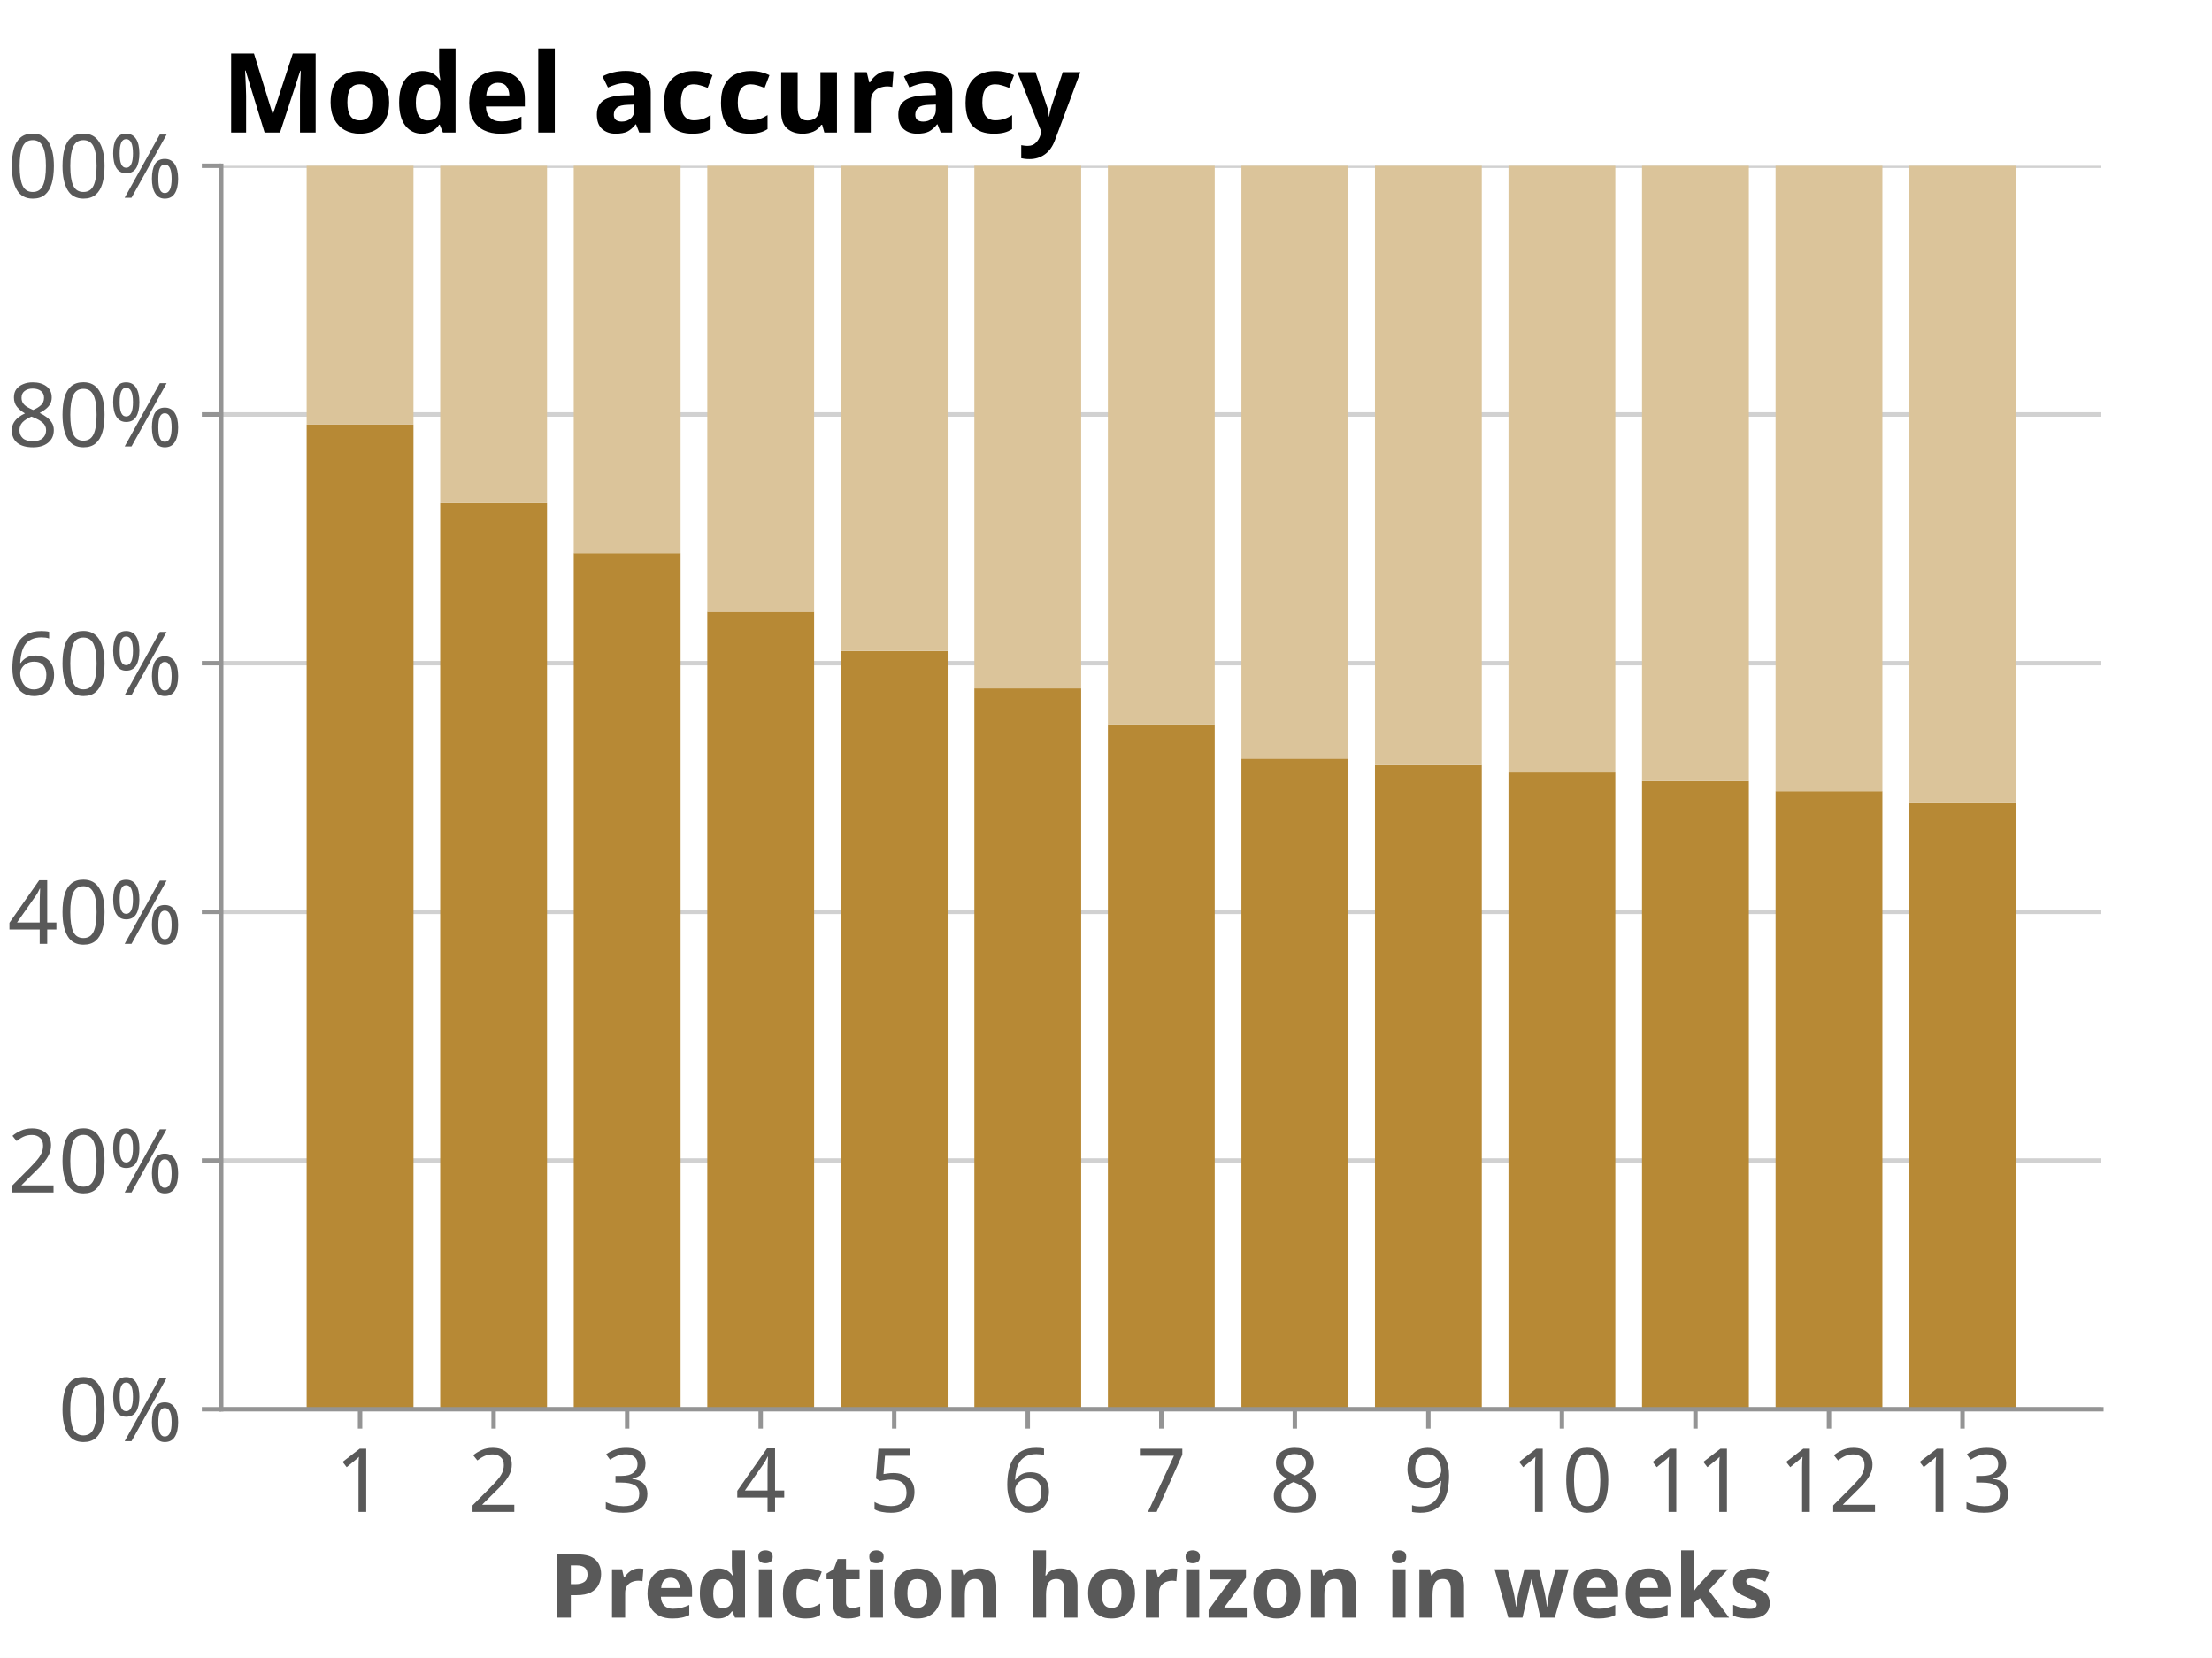
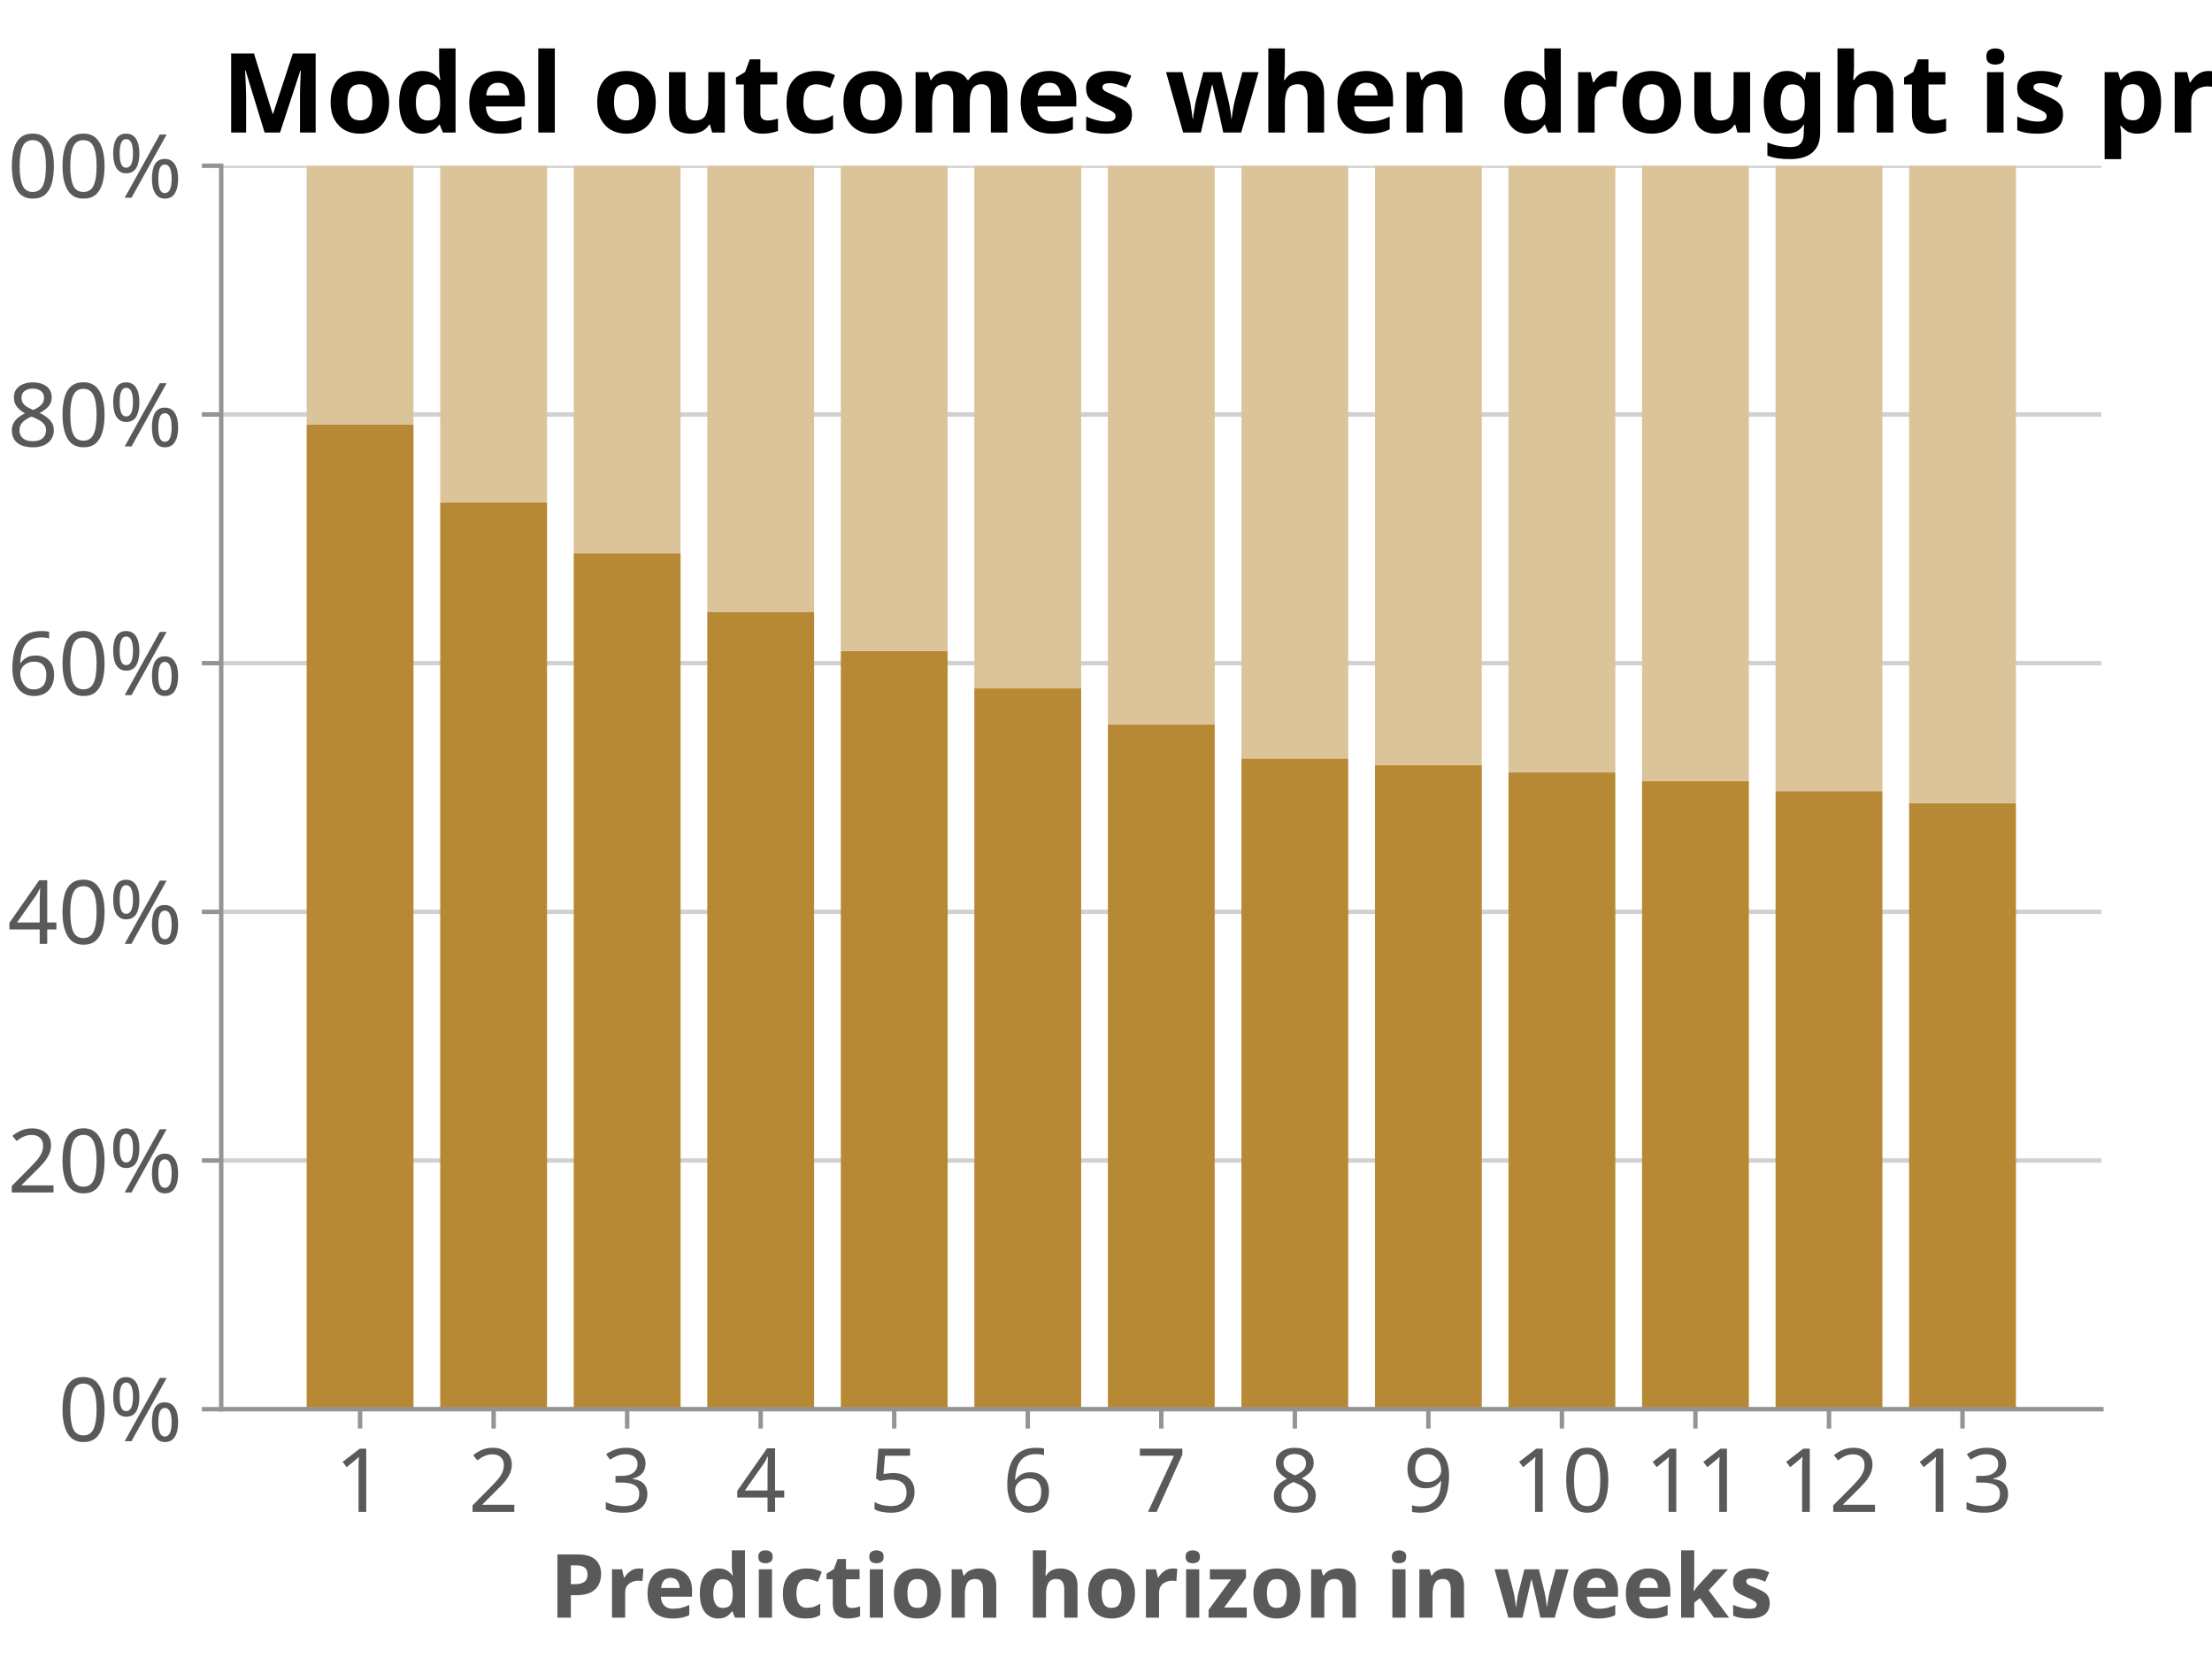
<svg xmlns="http://www.w3.org/2000/svg" xmlns:xlink="http://www.w3.org/1999/xlink" width="399.6px" height="299.52px" viewBox="0 0 399.6 299.52" version="1.1">
  <defs>
    <style type="text/css">*{stroke-linejoin: round; stroke-linecap: butt}</style>
  </defs>
  <g id="figure-forecast_truefalse_summary-yd">
    <g id="patch_1">
      <path d="M 0 299.52  L 399.6 299.52  L 399.6 0  L 0 0  z " style="fill: #ffffff" />
    </g>
    <g id="axis-forecast_truefalse_summary-yd">
      <g id="patch_2">
        <path d="M 39.96 254.592  L 379.62 254.592  L 379.62 29.952  L 39.96 29.952  z " style="fill: #ffffff" />
      </g>
      <g id="matplotlib.axis_1">
        <g id="xtick_1">
          <g id="line2d_1">
            <defs>
-               <path id="maf6e5c294e" d="M 0 0  L 0 3.5  " style="stroke: #949494; stroke-width: 0.8" />
+               <path id="m853870d1bb" d="M 0 0  L 0 3.5  " style="stroke: #949494; stroke-width: 0.8" />
            </defs>
            <g>
-               <use xlink:href="#maf6e5c294e" x="65.049" y="254.592" style="fill: #949494; stroke: #949494; stroke-width: 0.8" />
+               <use xlink:href="#m853870d1bb" x="65.049" y="254.592" style="fill: #949494; stroke: #949494; stroke-width: 0.8" />
            </g>
          </g>
          <g id="text_1">
            <text style="font-weight: 300; font-size: 16px; font-family: 'Source Sans 3', sans-serif; text-anchor: middle; fill: #595959" x="65.049" y="273.144" transform="rotate(-0 65.04852 273.1445)">1</text>
          </g>
        </g>
        <g id="xtick_2">
          <g id="line2d_2">
            <g>
-               <use xlink:href="#maf6e5c294e" x="89.172" y="254.592" style="fill: #949494; stroke: #949494; stroke-width: 0.8" />
+               <use xlink:href="#m853870d1bb" x="89.172" y="254.592" style="fill: #949494; stroke: #949494; stroke-width: 0.8" />
            </g>
          </g>
          <g id="text_2">
            <text style="font-weight: 300; font-size: 16px; font-family: 'Source Sans 3', sans-serif; text-anchor: middle; fill: #595959" x="89.172" y="273.144" transform="rotate(-0 89.1721 273.1445)">2</text>
          </g>
        </g>
        <g id="xtick_3">
          <g id="line2d_3">
            <g>
-               <use xlink:href="#maf6e5c294e" x="113.296" y="254.592" style="fill: #949494; stroke: #949494; stroke-width: 0.8" />
+               <use xlink:href="#m853870d1bb" x="113.296" y="254.592" style="fill: #949494; stroke: #949494; stroke-width: 0.8" />
            </g>
          </g>
          <g id="text_3">
            <text style="font-weight: 300; font-size: 16px; font-family: 'Source Sans 3', sans-serif; text-anchor: middle; fill: #595959" x="113.296" y="273.144" transform="rotate(-0 113.2957 273.1445)">3</text>
          </g>
        </g>
        <g id="xtick_4">
          <g id="line2d_4">
            <g>
-               <use xlink:href="#maf6e5c294e" x="137.419" y="254.592" style="fill: #949494; stroke: #949494; stroke-width: 0.8" />
+               <use xlink:href="#m853870d1bb" x="137.419" y="254.592" style="fill: #949494; stroke: #949494; stroke-width: 0.8" />
            </g>
          </g>
          <g id="text_4">
            <text style="font-weight: 300; font-size: 16px; font-family: 'Source Sans 3', sans-serif; text-anchor: middle; fill: #595959" x="137.419" y="273.144" transform="rotate(-0 137.4193 273.1445)">4</text>
          </g>
        </g>
        <g id="xtick_5">
          <g id="line2d_5">
            <g>
-               <use xlink:href="#maf6e5c294e" x="161.543" y="254.592" style="fill: #949494; stroke: #949494; stroke-width: 0.8" />
+               <use xlink:href="#m853870d1bb" x="161.543" y="254.592" style="fill: #949494; stroke: #949494; stroke-width: 0.8" />
            </g>
          </g>
          <g id="text_5">
            <text style="font-weight: 300; font-size: 16px; font-family: 'Source Sans 3', sans-serif; text-anchor: middle; fill: #595959" x="161.543" y="273.144" transform="rotate(-0 161.5428 273.1445)">5</text>
          </g>
        </g>
        <g id="xtick_6">
          <g id="line2d_6">
            <g>
-               <use xlink:href="#maf6e5c294e" x="185.666" y="254.592" style="fill: #949494; stroke: #949494; stroke-width: 0.8" />
+               <use xlink:href="#m853870d1bb" x="185.666" y="254.592" style="fill: #949494; stroke: #949494; stroke-width: 0.8" />
            </g>
          </g>
          <g id="text_6">
            <text style="font-weight: 300; font-size: 16px; font-family: 'Source Sans 3', sans-serif; text-anchor: middle; fill: #595959" x="185.666" y="273.144" transform="rotate(-0 185.6664 273.1445)">6</text>
          </g>
        </g>
        <g id="xtick_7">
          <g id="line2d_7">
            <g>
-               <use xlink:href="#maf6e5c294e" x="209.79" y="254.592" style="fill: #949494; stroke: #949494; stroke-width: 0.8" />
+               <use xlink:href="#m853870d1bb" x="209.79" y="254.592" style="fill: #949494; stroke: #949494; stroke-width: 0.8" />
            </g>
          </g>
          <g id="text_7">
            <text style="font-weight: 300; font-size: 16px; font-family: 'Source Sans 3', sans-serif; text-anchor: middle; fill: #595959" x="209.79" y="273.144" transform="rotate(-0 209.79 273.1445)">7</text>
          </g>
        </g>
        <g id="xtick_8">
          <g id="line2d_8">
            <g>
-               <use xlink:href="#maf6e5c294e" x="233.914" y="254.592" style="fill: #949494; stroke: #949494; stroke-width: 0.8" />
+               <use xlink:href="#m853870d1bb" x="233.914" y="254.592" style="fill: #949494; stroke: #949494; stroke-width: 0.8" />
            </g>
          </g>
          <g id="text_8">
            <text style="font-weight: 300; font-size: 16px; font-family: 'Source Sans 3', sans-serif; text-anchor: middle; fill: #595959" x="233.914" y="273.144" transform="rotate(-0 233.9136 273.1445)">8</text>
          </g>
        </g>
        <g id="xtick_9">
          <g id="line2d_9">
            <g>
-               <use xlink:href="#maf6e5c294e" x="258.037" y="254.592" style="fill: #949494; stroke: #949494; stroke-width: 0.8" />
+               <use xlink:href="#m853870d1bb" x="258.037" y="254.592" style="fill: #949494; stroke: #949494; stroke-width: 0.8" />
            </g>
          </g>
          <g id="text_9">
            <text style="font-weight: 300; font-size: 16px; font-family: 'Source Sans 3', sans-serif; text-anchor: middle; fill: #595959" x="258.037" y="273.144" transform="rotate(-0 258.0372 273.1445)">9</text>
          </g>
        </g>
        <g id="xtick_10">
          <g id="line2d_10">
            <g>
-               <use xlink:href="#maf6e5c294e" x="282.161" y="254.592" style="fill: #949494; stroke: #949494; stroke-width: 0.8" />
+               <use xlink:href="#m853870d1bb" x="282.161" y="254.592" style="fill: #949494; stroke: #949494; stroke-width: 0.8" />
            </g>
          </g>
          <g id="text_10">
            <text style="font-weight: 300; font-size: 16px; font-family: 'Source Sans 3', sans-serif; text-anchor: middle; fill: #595959" x="282.161" y="273.144" transform="rotate(-0 282.1607 273.1445)">10</text>
          </g>
        </g>
        <g id="xtick_11">
          <g id="line2d_11">
            <g>
-               <use xlink:href="#maf6e5c294e" x="306.284" y="254.592" style="fill: #949494; stroke: #949494; stroke-width: 0.8" />
+               <use xlink:href="#m853870d1bb" x="306.284" y="254.592" style="fill: #949494; stroke: #949494; stroke-width: 0.8" />
            </g>
          </g>
          <g id="text_11">
            <text style="font-weight: 300; font-size: 16px; font-family: 'Source Sans 3', sans-serif; text-anchor: middle; fill: #595959" x="306.284" y="273.144" transform="rotate(-0 306.2843 273.1445)">11</text>
          </g>
        </g>
        <g id="xtick_12">
          <g id="line2d_12">
            <g>
-               <use xlink:href="#maf6e5c294e" x="330.408" y="254.592" style="fill: #949494; stroke: #949494; stroke-width: 0.8" />
+               <use xlink:href="#m853870d1bb" x="330.408" y="254.592" style="fill: #949494; stroke: #949494; stroke-width: 0.8" />
            </g>
          </g>
          <g id="text_12">
            <text style="font-weight: 300; font-size: 16px; font-family: 'Source Sans 3', sans-serif; text-anchor: middle; fill: #595959" x="330.408" y="273.144" transform="rotate(-0 330.4079 273.1445)">12</text>
          </g>
        </g>
        <g id="xtick_13">
          <g id="line2d_13">
            <g>
-               <use xlink:href="#maf6e5c294e" x="354.531" y="254.592" style="fill: #949494; stroke: #949494; stroke-width: 0.8" />
+               <use xlink:href="#m853870d1bb" x="354.531" y="254.592" style="fill: #949494; stroke: #949494; stroke-width: 0.8" />
            </g>
          </g>
          <g id="text_13">
            <text style="font-weight: 300; font-size: 16px; font-family: 'Source Sans 3', sans-serif; text-anchor: middle; fill: #595959" x="354.531" y="273.144" transform="rotate(-0 354.5315 273.1445)">13</text>
          </g>
        </g>
        <g id="text_14">
          <text style="font-weight: 600; font-size: 16px; font-family: 'Source Sans 3', sans-serif; text-anchor: middle; fill: #595959" x="209.79" y="292.25" transform="rotate(-0 209.79 292.2495)">Prediction horizon in weeks</text>
        </g>
      </g>
      <g id="matplotlib.axis_2">
        <g id="ytick_1">
          <g id="line2d_14">
-             <path d="M 39.96 254.592  L 379.62 254.592  " clip-path="url(#pb2f98055b2)" style="fill: none; stroke: #d1d1d1; stroke-width: 0.8; stroke-linecap: square" />
+             <path d="M 39.96 254.592  L 379.62 254.592  " clip-path="url(#pb4a1f0c5cb)" style="fill: none; stroke: #d1d1d1; stroke-width: 0.8; stroke-linecap: square" />
          </g>
          <g id="line2d_15">
            <defs>
-               <path id="m9dbbdf51d5" d="M 0 0  L -3.5 0  " style="stroke: #949494; stroke-width: 0.8" />
+               <path id="m4175605f63" d="M 0 0  L -3.5 0  " style="stroke: #949494; stroke-width: 0.8" />
            </defs>
            <g>
-               <use xlink:href="#m9dbbdf51d5" x="39.96" y="254.592" style="fill: #949494; stroke: #949494; stroke-width: 0.8" />
+               <use xlink:href="#m4175605f63" x="39.96" y="254.592" style="fill: #949494; stroke: #949494; stroke-width: 0.8" />
            </g>
          </g>
          <g id="text_15">
            <text style="font-weight: 300; font-size: 16px; font-family: 'Source Sans 3', sans-serif; text-anchor: end; fill: #595959" x="32.96" y="260.368" transform="rotate(-0 32.96 260.3682)">0%</text>
          </g>
        </g>
        <g id="ytick_2">
          <g id="line2d_16">
-             <path d="M 39.96 209.664  L 379.62 209.664  " clip-path="url(#pb2f98055b2)" style="fill: none; stroke: #d1d1d1; stroke-width: 0.8; stroke-linecap: square" />
+             <path d="M 39.96 209.664  L 379.62 209.664  " clip-path="url(#pb4a1f0c5cb)" style="fill: none; stroke: #d1d1d1; stroke-width: 0.8; stroke-linecap: square" />
          </g>
          <g id="line2d_17">
            <g>
-               <use xlink:href="#m9dbbdf51d5" x="39.96" y="209.664" style="fill: #949494; stroke: #949494; stroke-width: 0.8" />
+               <use xlink:href="#m4175605f63" x="39.96" y="209.664" style="fill: #949494; stroke: #949494; stroke-width: 0.8" />
            </g>
          </g>
          <g id="text_16">
            <text style="font-weight: 300; font-size: 16px; font-family: 'Source Sans 3', sans-serif; text-anchor: end; fill: #595959" x="32.96" y="215.44" transform="rotate(-0 32.96 215.4402)">20%</text>
          </g>
        </g>
        <g id="ytick_3">
          <g id="line2d_18">
-             <path d="M 39.96 164.736  L 379.62 164.736  " clip-path="url(#pb2f98055b2)" style="fill: none; stroke: #d1d1d1; stroke-width: 0.8; stroke-linecap: square" />
+             <path d="M 39.96 164.736  L 379.62 164.736  " clip-path="url(#pb4a1f0c5cb)" style="fill: none; stroke: #d1d1d1; stroke-width: 0.8; stroke-linecap: square" />
          </g>
          <g id="line2d_19">
            <g>
-               <use xlink:href="#m9dbbdf51d5" x="39.96" y="164.736" style="fill: #949494; stroke: #949494; stroke-width: 0.8" />
+               <use xlink:href="#m4175605f63" x="39.96" y="164.736" style="fill: #949494; stroke: #949494; stroke-width: 0.8" />
            </g>
          </g>
          <g id="text_17">
            <text style="font-weight: 300; font-size: 16px; font-family: 'Source Sans 3', sans-serif; text-anchor: end; fill: #595959" x="32.96" y="170.512" transform="rotate(-0 32.96 170.5122)">40%</text>
          </g>
        </g>
        <g id="ytick_4">
          <g id="line2d_20">
-             <path d="M 39.96 119.808  L 379.62 119.808  " clip-path="url(#pb2f98055b2)" style="fill: none; stroke: #d1d1d1; stroke-width: 0.8; stroke-linecap: square" />
+             <path d="M 39.96 119.808  L 379.62 119.808  " clip-path="url(#pb4a1f0c5cb)" style="fill: none; stroke: #d1d1d1; stroke-width: 0.8; stroke-linecap: square" />
          </g>
          <g id="line2d_21">
            <g>
-               <use xlink:href="#m9dbbdf51d5" x="39.96" y="119.808" style="fill: #949494; stroke: #949494; stroke-width: 0.8" />
+               <use xlink:href="#m4175605f63" x="39.96" y="119.808" style="fill: #949494; stroke: #949494; stroke-width: 0.8" />
            </g>
          </g>
          <g id="text_18">
            <text style="font-weight: 300; font-size: 16px; font-family: 'Source Sans 3', sans-serif; text-anchor: end; fill: #595959" x="32.96" y="125.584" transform="rotate(-0 32.96 125.5842)">60%</text>
          </g>
        </g>
        <g id="ytick_5">
          <g id="line2d_22">
-             <path d="M 39.96 74.88  L 379.62 74.88  " clip-path="url(#pb2f98055b2)" style="fill: none; stroke: #d1d1d1; stroke-width: 0.8; stroke-linecap: square" />
+             <path d="M 39.96 74.88  L 379.62 74.88  " clip-path="url(#pb4a1f0c5cb)" style="fill: none; stroke: #d1d1d1; stroke-width: 0.8; stroke-linecap: square" />
          </g>
          <g id="line2d_23">
            <g>
-               <use xlink:href="#m9dbbdf51d5" x="39.96" y="74.88" style="fill: #949494; stroke: #949494; stroke-width: 0.8" />
+               <use xlink:href="#m4175605f63" x="39.96" y="74.88" style="fill: #949494; stroke: #949494; stroke-width: 0.8" />
            </g>
          </g>
          <g id="text_19">
            <text style="font-weight: 300; font-size: 16px; font-family: 'Source Sans 3', sans-serif; text-anchor: end; fill: #595959" x="32.96" y="80.656" transform="rotate(-0 32.96 80.65625)">80%</text>
          </g>
        </g>
        <g id="ytick_6">
          <g id="line2d_24">
-             <path d="M 39.96 29.952  L 379.62 29.952  " clip-path="url(#pb2f98055b2)" style="fill: none; stroke: #d1d1d1; stroke-width: 0.8; stroke-linecap: square" />
+             <path d="M 39.96 29.952  L 379.62 29.952  " clip-path="url(#pb4a1f0c5cb)" style="fill: none; stroke: #d1d1d1; stroke-width: 0.8; stroke-linecap: square" />
          </g>
          <g id="line2d_25">
            <g>
-               <use xlink:href="#m9dbbdf51d5" x="39.96" y="29.952" style="fill: #949494; stroke: #949494; stroke-width: 0.8" />
+               <use xlink:href="#m4175605f63" x="39.96" y="29.952" style="fill: #949494; stroke: #949494; stroke-width: 0.8" />
            </g>
          </g>
          <g id="text_20">
            <text style="font-weight: 300; font-size: 16px; font-family: 'Source Sans 3', sans-serif; text-anchor: end; fill: #595959" x="32.96" y="35.728" transform="rotate(-0 32.96 35.72825)">100%</text>
          </g>
        </g>
      </g>
      <g id="FillBetweenPolyCollection_1">
-         <path d="M 55.399 254.592  L 55.399 76.711  L 74.698 76.711  L 74.698 254.592  L 74.698 254.592  L 55.399 254.592  z " clip-path="url(#pb2f98055b2)" style="fill: #b78935" />
+         <path d="M 55.399 254.592  L 55.399 76.711  L 74.698 76.711  L 74.698 254.592  L 74.698 254.592  L 55.399 254.592  z " clip-path="url(#pb4a1f0c5cb)" style="fill: #b78935" />
      </g>
      <g id="FillBetweenPolyCollection_2">
-         <path d="M 55.399 76.711  L 55.399 29.952  L 74.698 29.952  L 74.698 76.711  L 74.698 76.711  L 55.399 76.711  z " clip-path="url(#pb2f98055b2)" style="fill: #dbc49a" />
+         <path d="M 55.399 76.711  L 55.399 29.952  L 74.698 29.952  L 74.698 76.711  L 74.698 76.711  L 55.399 76.711  z " clip-path="url(#pb4a1f0c5cb)" style="fill: #dbc49a" />
      </g>
      <g id="FillBetweenPolyCollection_3">
-         <path d="M 79.523 254.592  L 79.523 90.766  L 98.822 90.766  L 98.822 254.592  L 98.822 254.592  L 79.523 254.592  z " clip-path="url(#pb2f98055b2)" style="fill: #b78935" />
+         <path d="M 79.523 254.592  L 79.523 90.766  L 98.822 90.766  L 98.822 254.592  L 98.822 254.592  L 79.523 254.592  z " clip-path="url(#pb4a1f0c5cb)" style="fill: #b78935" />
      </g>
      <g id="FillBetweenPolyCollection_4">
-         <path d="M 79.523 90.766  L 79.523 29.952  L 98.822 29.952  L 98.822 90.766  L 98.822 90.766  L 79.523 90.766  z " clip-path="url(#pb2f98055b2)" style="fill: #dbc49a" />
+         <path d="M 79.523 90.766  L 79.523 29.952  L 98.822 29.952  L 98.822 90.766  L 98.822 90.766  L 79.523 90.766  z " clip-path="url(#pb4a1f0c5cb)" style="fill: #dbc49a" />
      </g>
      <g id="FillBetweenPolyCollection_5">
-         <path d="M 103.646 254.592  L 103.646 99.932  L 122.945 99.932  L 122.945 254.592  L 122.945 254.592  L 103.646 254.592  z " clip-path="url(#pb2f98055b2)" style="fill: #b78935" />
+         <path d="M 103.646 254.592  L 103.646 99.932  L 122.945 99.932  L 122.945 254.592  L 122.945 254.592  L 103.646 254.592  z " clip-path="url(#pb4a1f0c5cb)" style="fill: #b78935" />
      </g>
      <g id="FillBetweenPolyCollection_6">
-         <path d="M 103.646 99.932  L 103.646 29.952  L 122.945 29.952  L 122.945 99.932  L 122.945 99.932  L 103.646 99.932  z " clip-path="url(#pb2f98055b2)" style="fill: #dbc49a" />
+         <path d="M 103.646 99.932  L 103.646 29.952  L 122.945 29.952  L 122.945 99.932  L 122.945 99.932  L 103.646 99.932  z " clip-path="url(#pb4a1f0c5cb)" style="fill: #dbc49a" />
      </g>
      <g id="FillBetweenPolyCollection_7">
-         <path d="M 127.77 254.592  L 127.77 110.526  L 147.069 110.526  L 147.069 254.592  L 147.069 254.592  L 127.77 254.592  z " clip-path="url(#pb2f98055b2)" style="fill: #b78935" />
+         <path d="M 127.77 254.592  L 127.77 110.526  L 147.069 110.526  L 147.069 254.592  L 147.069 254.592  L 127.77 254.592  z " clip-path="url(#pb4a1f0c5cb)" style="fill: #b78935" />
      </g>
      <g id="FillBetweenPolyCollection_8">
-         <path d="M 127.77 110.526  L 127.77 29.952  L 147.069 29.952  L 147.069 110.526  L 147.069 110.526  L 127.77 110.526  z " clip-path="url(#pb2f98055b2)" style="fill: #dbc49a" />
+         <path d="M 127.77 110.526  L 127.77 29.952  L 147.069 29.952  L 147.069 110.526  L 147.069 110.526  L 127.77 110.526  z " clip-path="url(#pb4a1f0c5cb)" style="fill: #dbc49a" />
      </g>
      <g id="FillBetweenPolyCollection_9">
-         <path d="M 151.893 254.592  L 151.893 117.605  L 171.192 117.605  L 171.192 254.592  L 171.192 254.592  L 151.893 254.592  z " clip-path="url(#pb2f98055b2)" style="fill: #b78935" />
+         <path d="M 151.893 254.592  L 151.893 117.605  L 171.192 117.605  L 171.192 254.592  L 171.192 254.592  L 151.893 254.592  z " clip-path="url(#pb4a1f0c5cb)" style="fill: #b78935" />
      </g>
      <g id="FillBetweenPolyCollection_10">
-         <path d="M 151.893 117.605  L 151.893 29.952  L 171.192 29.952  L 171.192 117.605  L 171.192 117.605  L 151.893 117.605  z " clip-path="url(#pb2f98055b2)" style="fill: #dbc49a" />
+         <path d="M 151.893 117.605  L 151.893 29.952  L 171.192 29.952  L 171.192 117.605  L 171.192 117.605  L 151.893 117.605  z " clip-path="url(#pb4a1f0c5cb)" style="fill: #dbc49a" />
      </g>
      <g id="FillBetweenPolyCollection_11">
-         <path d="M 176.017 254.592  L 176.017 124.369  L 195.316 124.369  L 195.316 254.592  L 195.316 254.592  L 176.017 254.592  z " clip-path="url(#pb2f98055b2)" style="fill: #b78935" />
+         <path d="M 176.017 254.592  L 176.017 124.369  L 195.316 124.369  L 195.316 254.592  L 195.316 254.592  L 176.017 254.592  z " clip-path="url(#pb4a1f0c5cb)" style="fill: #b78935" />
      </g>
      <g id="FillBetweenPolyCollection_12">
-         <path d="M 176.017 124.369  L 176.017 29.952  L 195.316 29.952  L 195.316 124.369  L 195.316 124.369  L 176.017 124.369  z " clip-path="url(#pb2f98055b2)" style="fill: #dbc49a" />
+         <path d="M 176.017 124.369  L 176.017 29.952  L 195.316 29.952  L 195.316 124.369  L 195.316 124.369  L 176.017 124.369  z " clip-path="url(#pb4a1f0c5cb)" style="fill: #dbc49a" />
      </g>
      <g id="FillBetweenPolyCollection_13">
-         <path d="M 200.141 254.592  L 200.141 130.84  L 219.439 130.84  L 219.439 254.592  L 219.439 254.592  L 200.141 254.592  z " clip-path="url(#pb2f98055b2)" style="fill: #b78935" />
+         <path d="M 200.141 254.592  L 200.141 130.84  L 219.439 130.84  L 219.439 254.592  L 219.439 254.592  L 200.141 254.592  z " clip-path="url(#pb4a1f0c5cb)" style="fill: #b78935" />
      </g>
      <g id="FillBetweenPolyCollection_14">
-         <path d="M 200.141 130.84  L 200.141 29.952  L 219.439 29.952  L 219.439 130.84  L 219.439 130.84  L 200.141 130.84  z " clip-path="url(#pb2f98055b2)" style="fill: #dbc49a" />
+         <path d="M 200.141 130.84  L 200.141 29.952  L 219.439 29.952  L 219.439 130.84  L 219.439 130.84  L 200.141 130.84  z " clip-path="url(#pb4a1f0c5cb)" style="fill: #dbc49a" />
      </g>
      <g id="FillBetweenPolyCollection_15">
-         <path d="M 224.264 254.592  L 224.264 137.036  L 243.563 137.036  L 243.563 254.592  L 243.563 254.592  L 224.264 254.592  z " clip-path="url(#pb2f98055b2)" style="fill: #b78935" />
+         <path d="M 224.264 254.592  L 224.264 137.036  L 243.563 137.036  L 243.563 254.592  L 243.563 254.592  L 224.264 254.592  z " clip-path="url(#pb4a1f0c5cb)" style="fill: #b78935" />
      </g>
      <g id="FillBetweenPolyCollection_16">
-         <path d="M 224.264 137.036  L 224.264 29.952  L 243.563 29.952  L 243.563 137.036  L 243.563 137.036  L 224.264 137.036  z " clip-path="url(#pb2f98055b2)" style="fill: #dbc49a" />
+         <path d="M 224.264 137.036  L 224.264 29.952  L 243.563 29.952  L 243.563 137.036  L 243.563 137.036  L 224.264 137.036  z " clip-path="url(#pb4a1f0c5cb)" style="fill: #dbc49a" />
      </g>
      <g id="FillBetweenPolyCollection_17">
-         <path d="M 248.388 254.592  L 248.388 138.204  L 267.687 138.204  L 267.687 254.592  L 267.687 254.592  L 248.388 254.592  z " clip-path="url(#pb2f98055b2)" style="fill: #b78935" />
+         <path d="M 248.388 254.592  L 248.388 138.204  L 267.687 138.204  L 267.687 254.592  L 267.687 254.592  L 248.388 254.592  z " clip-path="url(#pb4a1f0c5cb)" style="fill: #b78935" />
      </g>
      <g id="FillBetweenPolyCollection_18">
-         <path d="M 248.388 138.204  L 248.388 29.952  L 267.687 29.952  L 267.687 138.204  L 267.687 138.204  L 248.388 138.204  z " clip-path="url(#pb2f98055b2)" style="fill: #dbc49a" />
+         <path d="M 248.388 138.204  L 248.388 29.952  L 267.687 29.952  L 267.687 138.204  L 267.687 138.204  L 248.388 138.204  z " clip-path="url(#pb4a1f0c5cb)" style="fill: #dbc49a" />
      </g>
      <g id="FillBetweenPolyCollection_19">
-         <path d="M 272.511 254.592  L 272.511 139.546  L 291.81 139.546  L 291.81 254.592  L 291.81 254.592  L 272.511 254.592  z " clip-path="url(#pb2f98055b2)" style="fill: #b78935" />
+         <path d="M 272.511 254.592  L 272.511 139.546  L 291.81 139.546  L 291.81 254.592  L 291.81 254.592  L 272.511 254.592  z " clip-path="url(#pb4a1f0c5cb)" style="fill: #b78935" />
      </g>
      <g id="FillBetweenPolyCollection_20">
-         <path d="M 272.511 139.546  L 272.511 29.952  L 291.81 29.952  L 291.81 139.546  L 291.81 139.546  L 272.511 139.546  z " clip-path="url(#pb2f98055b2)" style="fill: #dbc49a" />
+         <path d="M 272.511 139.546  L 272.511 29.952  L 291.81 29.952  L 291.81 139.546  L 291.81 139.546  L 272.511 139.546  z " clip-path="url(#pb4a1f0c5cb)" style="fill: #dbc49a" />
      </g>
      <g id="FillBetweenPolyCollection_21">
-         <path d="M 296.635 254.592  L 296.635 141.104  L 315.934 141.104  L 315.934 254.592  L 315.934 254.592  L 296.635 254.592  z " clip-path="url(#pb2f98055b2)" style="fill: #b78935" />
+         <path d="M 296.635 254.592  L 296.635 141.104  L 315.934 141.104  L 315.934 254.592  L 315.934 254.592  L 296.635 254.592  z " clip-path="url(#pb4a1f0c5cb)" style="fill: #b78935" />
      </g>
      <g id="FillBetweenPolyCollection_22">
-         <path d="M 296.635 141.104  L 296.635 29.952  L 315.934 29.952  L 315.934 141.104  L 315.934 141.104  L 296.635 141.104  z " clip-path="url(#pb2f98055b2)" style="fill: #dbc49a" />
+         <path d="M 296.635 141.104  L 296.635 29.952  L 315.934 29.952  L 315.934 141.104  L 315.934 141.104  L 296.635 141.104  z " clip-path="url(#pb4a1f0c5cb)" style="fill: #dbc49a" />
      </g>
      <g id="FillBetweenPolyCollection_23">
-         <path d="M 320.758 254.592  L 320.758 142.934  L 340.057 142.934  L 340.057 254.592  L 340.057 254.592  L 320.758 254.592  z " clip-path="url(#pb2f98055b2)" style="fill: #b78935" />
+         <path d="M 320.758 254.592  L 320.758 142.934  L 340.057 142.934  L 340.057 254.592  L 340.057 254.592  L 320.758 254.592  z " clip-path="url(#pb4a1f0c5cb)" style="fill: #b78935" />
      </g>
      <g id="FillBetweenPolyCollection_24">
-         <path d="M 320.758 142.934  L 320.758 29.952  L 340.057 29.952  L 340.057 142.934  L 340.057 142.934  L 320.758 142.934  z " clip-path="url(#pb2f98055b2)" style="fill: #dbc49a" />
+         <path d="M 320.758 142.934  L 320.758 29.952  L 340.057 29.952  L 340.057 142.934  L 340.057 142.934  L 320.758 142.934  z " clip-path="url(#pb4a1f0c5cb)" style="fill: #dbc49a" />
      </g>
      <g id="FillBetweenPolyCollection_25">
-         <path d="M 344.882 254.592  L 344.882 145.115  L 364.181 145.115  L 364.181 254.592  L 364.181 254.592  L 344.882 254.592  z " clip-path="url(#pb2f98055b2)" style="fill: #b78935" />
+         <path d="M 344.882 254.592  L 344.882 145.115  L 364.181 145.115  L 364.181 254.592  L 364.181 254.592  L 344.882 254.592  z " clip-path="url(#pb4a1f0c5cb)" style="fill: #b78935" />
      </g>
      <g id="FillBetweenPolyCollection_26">
-         <path d="M 344.882 145.115  L 344.882 29.952  L 364.181 29.952  L 364.181 145.115  L 364.181 145.115  L 344.882 145.115  z " clip-path="url(#pb2f98055b2)" style="fill: #dbc49a" />
+         <path d="M 344.882 145.115  L 344.882 29.952  L 364.181 29.952  L 364.181 145.115  L 364.181 145.115  L 344.882 145.115  z " clip-path="url(#pb4a1f0c5cb)" style="fill: #dbc49a" />
      </g>
      <g id="patch_3">
        <path d="M 39.96 254.592  L 39.96 29.952  " style="fill: none; stroke: #949494; stroke-width: 0.8; stroke-linejoin: miter; stroke-linecap: square" />
      </g>
      <g id="patch_4">
        <path d="M 39.96 254.592  L 379.62 254.592  " style="fill: none; stroke: #949494; stroke-width: 0.8; stroke-linejoin: miter; stroke-linecap: square" />
      </g>
      <g id="text_21">
-         <text style="font-weight: 800; font-size: 20px; font-family: 'Source Sans 3', sans-serif; text-anchor: start" x="39.96" y="23.952" transform="rotate(-0 39.96 23.952)">Model accuracy</text>
+         <text style="font-weight: 800; font-size: 20px; font-family: 'Source Sans 3', sans-serif; text-anchor: start" x="39.96" y="23.952" transform="rotate(-0 39.96 23.952)">Model outcomes when drought is predicted</text>
      </g>
    </g>
  </g>
  <defs>
-     <clipPath id="pb2f98055b2">
+     <clipPath id="pb4a1f0c5cb">
      <rect x="39.96" y="29.952" width="339.66" height="224.64" />
    </clipPath>
  </defs>
</svg>
